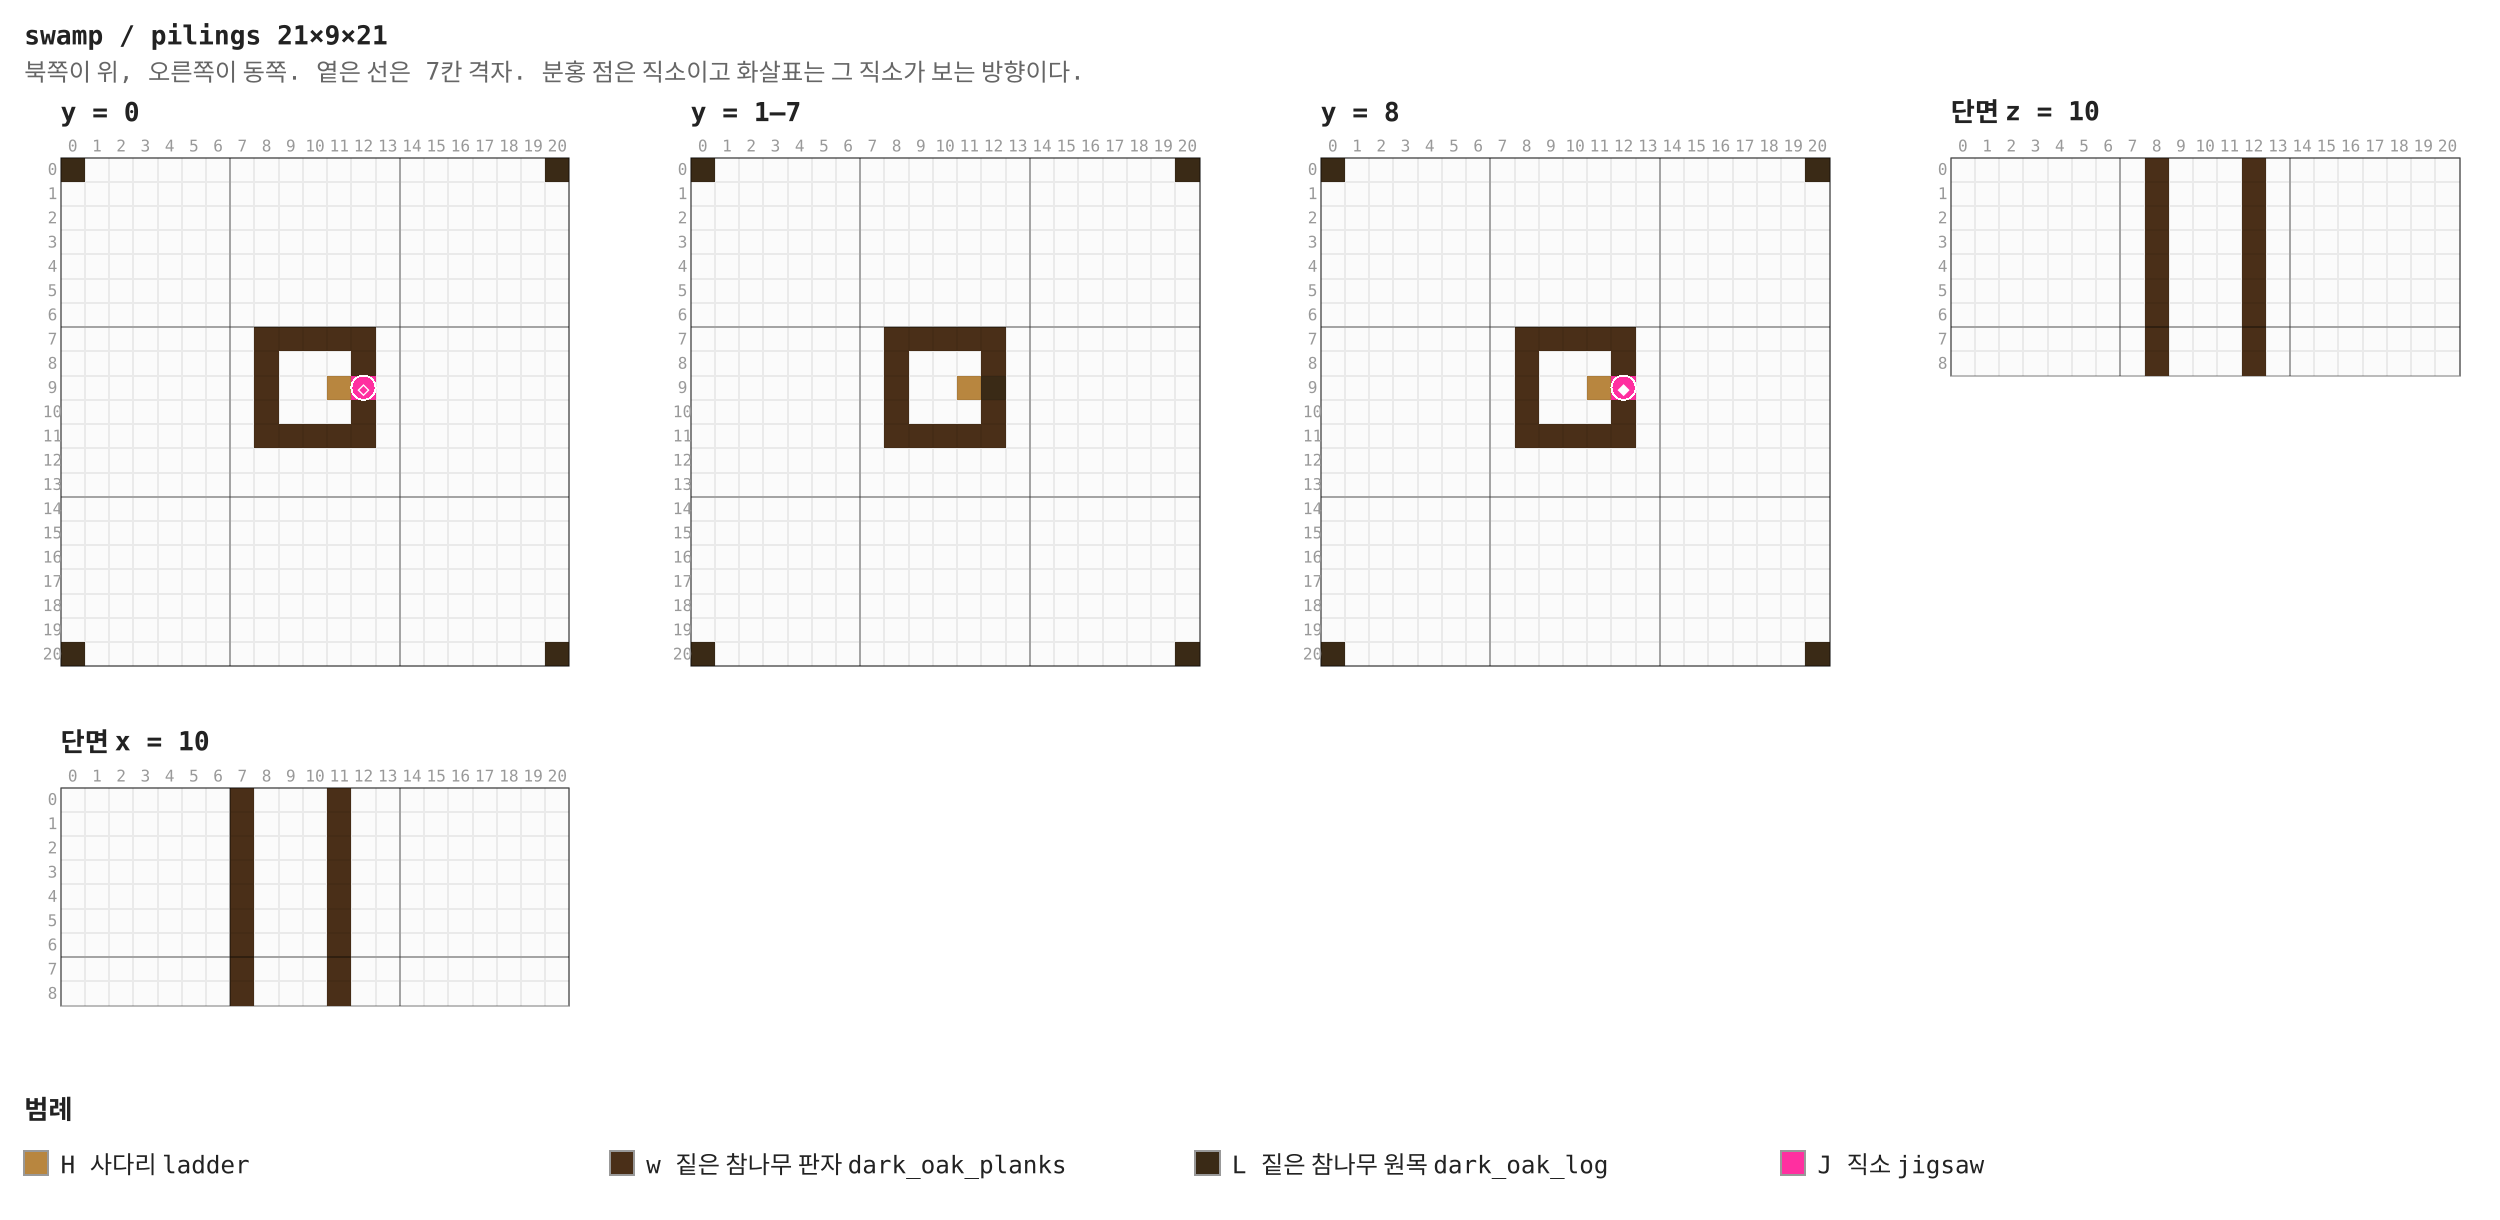
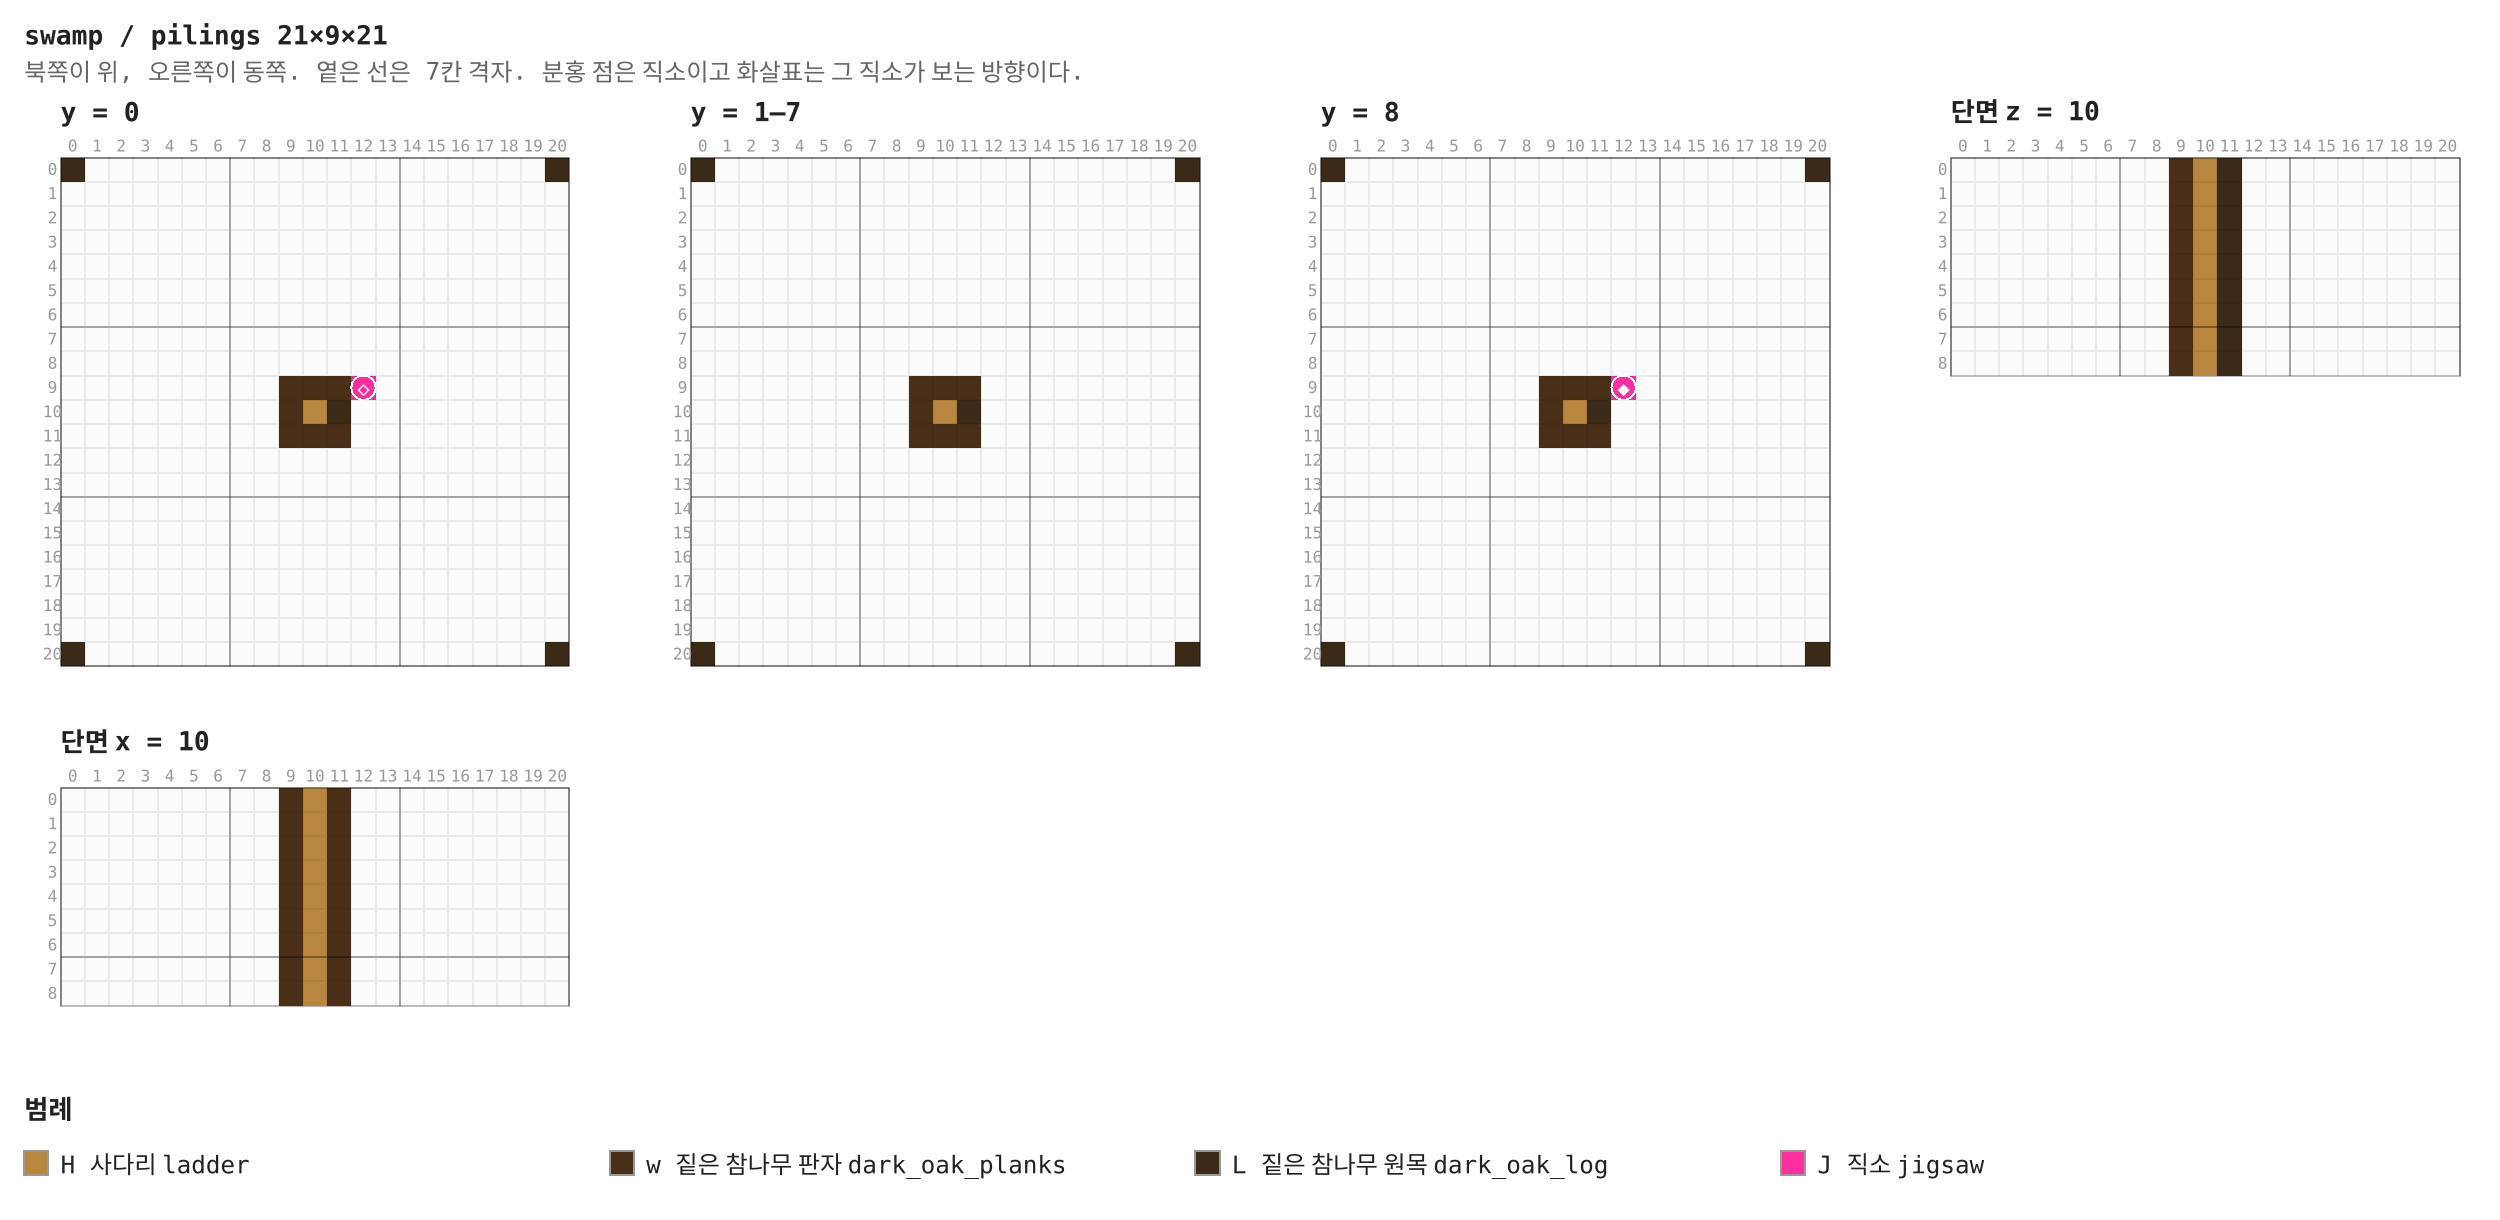
<svg xmlns="http://www.w3.org/2000/svg" width="1238" height="604" viewBox="0 0 1238 604" shape-rendering="crispEdges" font-family="Consolas,'Malgun Gothic','Noto Sans KR',monospace">
  <style>text{fill:#222;shape-rendering:auto}.cap{font-size:13px;font-weight:bold}.leg{font-size:12px}.sub{font-size:12px;fill:#666}.tick{font-size:8px;fill:#999;text-anchor:middle}.arrow{font-size:10px;fill:#fff;text-anchor:middle}.fine{stroke:#000;stroke-opacity:.07;stroke-width:1;fill:none}.grid{stroke:#000;stroke-opacity:.30;stroke-width:1}</style>
  <rect width="100%" height="100%" fill="#fff" />
  <text x="12" y="22" class="cap" font-size="16">swamp / pilings   21×9×21</text>
  <text x="12" y="40" class="sub">북쪽이 위, 오른쪽이 동쪽. 옅은 선은 7칸 격자. 분홍 점은 직소이고 화살표는 그 직소가 보는 방향이다.</text>
  <text x="30" y="60" class="cap">y = 0</text>
  <rect x="30" y="78" width="252" height="252" fill="#fbfbfb" stroke="#bbb" />
-   <path transform="translate(30,78) scale(12)" fill="#3a2a16" d="M0 0h1v1h-1zM20 0h1v1h-1zM0 20h1v1h-1zM20 20h1v1h-1z" />
-   <path transform="translate(30,78) scale(12)" fill="#4a2f18" d="M8 7h5v1h-5zM8 8h1v1h-1zM12 8h1v1h-1zM8 9h1v1h-1zM8 10h1v1h-1zM12 10h1v1h-1zM8 11h5v1h-5z" />
-   <path transform="translate(30,78) scale(12)" fill="#b8863f" d="M11 9h1v1h-1z" />
+   <path transform="translate(30,78) scale(12)" fill="#3a2a16" d="M0 0h1v1h-1zM20 0h1v1h-1zM11 10h1v1h-1zM0 20h1v1h-1zM20 20h1v1h-1z" />
+   <path transform="translate(30,78) scale(12)" fill="#4a2f18" d="M9 9h3v1h-3zM9 10h1v1h-1zM9 11h3v1h-3z" />
  <path transform="translate(30,78) scale(12)" fill="#ff2fa0" d="M12 9h1v1h-1z" />
+   <path transform="translate(30,78) scale(12)" fill="#b8863f" d="M10 10h1v1h-1z" />
  <path class="fine" d="M42 78v252M54 78v252M66 78v252M78 78v252M90 78v252M102 78v252M114 78v252M126 78v252M138 78v252M150 78v252M162 78v252M174 78v252M186 78v252M198 78v252M210 78v252M222 78v252M234 78v252M246 78v252M258 78v252M270 78v252M30 90h252M30 102h252M30 114h252M30 126h252M30 138h252M30 150h252M30 162h252M30 174h252M30 186h252M30 198h252M30 210h252M30 222h252M30 234h252M30 246h252M30 258h252M30 270h252M30 282h252M30 294h252M30 306h252M30 318h252" />
  <line x1="30" y1="78" x2="30" y2="330" class="grid" />
  <line x1="114" y1="78" x2="114" y2="330" class="grid" />
  <line x1="198" y1="78" x2="198" y2="330" class="grid" />
  <line x1="282" y1="78" x2="282" y2="330" class="grid" />
  <line x1="30" y1="78" x2="282" y2="78" class="grid" />
  <line x1="30" y1="162" x2="282" y2="162" class="grid" />
  <line x1="30" y1="246" x2="282" y2="246" class="grid" />
  <line x1="30" y1="330" x2="282" y2="330" class="grid" />
  <text x="36.0" y="75" class="tick">0</text>
  <text x="48.0" y="75" class="tick">1</text>
  <text x="60.0" y="75" class="tick">2</text>
  <text x="72.0" y="75" class="tick">3</text>
  <text x="84.0" y="75" class="tick">4</text>
  <text x="96.0" y="75" class="tick">5</text>
  <text x="108.0" y="75" class="tick">6</text>
  <text x="120.0" y="75" class="tick">7</text>
  <text x="132.0" y="75" class="tick">8</text>
  <text x="144.0" y="75" class="tick">9</text>
  <text x="156.0" y="75" class="tick">10</text>
  <text x="168.0" y="75" class="tick">11</text>
  <text x="180.0" y="75" class="tick">12</text>
  <text x="192.0" y="75" class="tick">13</text>
  <text x="204.0" y="75" class="tick">14</text>
  <text x="216.0" y="75" class="tick">15</text>
  <text x="228.0" y="75" class="tick">16</text>
  <text x="240.0" y="75" class="tick">17</text>
  <text x="252.0" y="75" class="tick">18</text>
  <text x="264.0" y="75" class="tick">19</text>
  <text x="276.0" y="75" class="tick">20</text>
  <text x="26" y="86.6" class="tick" text-anchor="end">0</text>
  <text x="26" y="98.6" class="tick" text-anchor="end">1</text>
  <text x="26" y="110.6" class="tick" text-anchor="end">2</text>
  <text x="26" y="122.6" class="tick" text-anchor="end">3</text>
  <text x="26" y="134.6" class="tick" text-anchor="end">4</text>
  <text x="26" y="146.6" class="tick" text-anchor="end">5</text>
  <text x="26" y="158.6" class="tick" text-anchor="end">6</text>
  <text x="26" y="170.6" class="tick" text-anchor="end">7</text>
  <text x="26" y="182.6" class="tick" text-anchor="end">8</text>
  <text x="26" y="194.6" class="tick" text-anchor="end">9</text>
  <text x="26" y="206.6" class="tick" text-anchor="end">10</text>
  <text x="26" y="218.6" class="tick" text-anchor="end">11</text>
  <text x="26" y="230.6" class="tick" text-anchor="end">12</text>
  <text x="26" y="242.6" class="tick" text-anchor="end">13</text>
  <text x="26" y="254.6" class="tick" text-anchor="end">14</text>
  <text x="26" y="266.6" class="tick" text-anchor="end">15</text>
  <text x="26" y="278.6" class="tick" text-anchor="end">16</text>
  <text x="26" y="290.6" class="tick" text-anchor="end">17</text>
  <text x="26" y="302.6" class="tick" text-anchor="end">18</text>
  <text x="26" y="314.6" class="tick" text-anchor="end">19</text>
  <text x="26" y="326.6" class="tick" text-anchor="end">20</text>
  <circle cx="180.0" cy="192.0" r="6.0" fill="#ff2fa0" stroke="#fff" />
  <text x="180.0" y="195.8" class="arrow" font-size="10.8">◇</text>
  <text x="342" y="60" class="cap">y = 1–7</text>
  <rect x="342" y="78" width="252" height="252" fill="#fbfbfb" stroke="#bbb" />
-   <path transform="translate(342,78) scale(12)" fill="#3a2a16" d="M0 0h1v1h-1zM20 0h1v1h-1zM12 9h1v1h-1zM0 20h1v1h-1zM20 20h1v1h-1z" />
-   <path transform="translate(342,78) scale(12)" fill="#4a2f18" d="M8 7h5v1h-5zM8 8h1v1h-1zM12 8h1v1h-1zM8 9h1v1h-1zM8 10h1v1h-1zM12 10h1v1h-1zM8 11h5v1h-5z" />
-   <path transform="translate(342,78) scale(12)" fill="#b8863f" d="M11 9h1v1h-1z" />
+   <path transform="translate(342,78) scale(12)" fill="#3a2a16" d="M0 0h1v1h-1zM20 0h1v1h-1zM11 10h1v1h-1zM0 20h1v1h-1zM20 20h1v1h-1z" />
+   <path transform="translate(342,78) scale(12)" fill="#4a2f18" d="M9 9h3v1h-3zM9 10h1v1h-1zM9 11h3v1h-3z" />
+   <path transform="translate(342,78) scale(12)" fill="#b8863f" d="M10 10h1v1h-1z" />
  <path class="fine" d="M354 78v252M366 78v252M378 78v252M390 78v252M402 78v252M414 78v252M426 78v252M438 78v252M450 78v252M462 78v252M474 78v252M486 78v252M498 78v252M510 78v252M522 78v252M534 78v252M546 78v252M558 78v252M570 78v252M582 78v252M342 90h252M342 102h252M342 114h252M342 126h252M342 138h252M342 150h252M342 162h252M342 174h252M342 186h252M342 198h252M342 210h252M342 222h252M342 234h252M342 246h252M342 258h252M342 270h252M342 282h252M342 294h252M342 306h252M342 318h252" />
  <line x1="342" y1="78" x2="342" y2="330" class="grid" />
  <line x1="426" y1="78" x2="426" y2="330" class="grid" />
  <line x1="510" y1="78" x2="510" y2="330" class="grid" />
  <line x1="594" y1="78" x2="594" y2="330" class="grid" />
  <line x1="342" y1="78" x2="594" y2="78" class="grid" />
  <line x1="342" y1="162" x2="594" y2="162" class="grid" />
  <line x1="342" y1="246" x2="594" y2="246" class="grid" />
  <line x1="342" y1="330" x2="594" y2="330" class="grid" />
  <text x="348.0" y="75" class="tick">0</text>
  <text x="360.0" y="75" class="tick">1</text>
  <text x="372.0" y="75" class="tick">2</text>
  <text x="384.0" y="75" class="tick">3</text>
  <text x="396.0" y="75" class="tick">4</text>
  <text x="408.0" y="75" class="tick">5</text>
  <text x="420.0" y="75" class="tick">6</text>
  <text x="432.0" y="75" class="tick">7</text>
  <text x="444.0" y="75" class="tick">8</text>
  <text x="456.0" y="75" class="tick">9</text>
  <text x="468.0" y="75" class="tick">10</text>
  <text x="480.0" y="75" class="tick">11</text>
  <text x="492.0" y="75" class="tick">12</text>
  <text x="504.0" y="75" class="tick">13</text>
  <text x="516.0" y="75" class="tick">14</text>
  <text x="528.0" y="75" class="tick">15</text>
  <text x="540.0" y="75" class="tick">16</text>
  <text x="552.0" y="75" class="tick">17</text>
  <text x="564.0" y="75" class="tick">18</text>
  <text x="576.0" y="75" class="tick">19</text>
  <text x="588.0" y="75" class="tick">20</text>
  <text x="338" y="86.6" class="tick" text-anchor="end">0</text>
  <text x="338" y="98.6" class="tick" text-anchor="end">1</text>
  <text x="338" y="110.6" class="tick" text-anchor="end">2</text>
  <text x="338" y="122.6" class="tick" text-anchor="end">3</text>
  <text x="338" y="134.6" class="tick" text-anchor="end">4</text>
  <text x="338" y="146.6" class="tick" text-anchor="end">5</text>
  <text x="338" y="158.6" class="tick" text-anchor="end">6</text>
  <text x="338" y="170.6" class="tick" text-anchor="end">7</text>
  <text x="338" y="182.6" class="tick" text-anchor="end">8</text>
  <text x="338" y="194.6" class="tick" text-anchor="end">9</text>
  <text x="338" y="206.6" class="tick" text-anchor="end">10</text>
  <text x="338" y="218.6" class="tick" text-anchor="end">11</text>
  <text x="338" y="230.6" class="tick" text-anchor="end">12</text>
  <text x="338" y="242.6" class="tick" text-anchor="end">13</text>
  <text x="338" y="254.6" class="tick" text-anchor="end">14</text>
  <text x="338" y="266.6" class="tick" text-anchor="end">15</text>
  <text x="338" y="278.6" class="tick" text-anchor="end">16</text>
  <text x="338" y="290.6" class="tick" text-anchor="end">17</text>
  <text x="338" y="302.6" class="tick" text-anchor="end">18</text>
  <text x="338" y="314.6" class="tick" text-anchor="end">19</text>
  <text x="338" y="326.6" class="tick" text-anchor="end">20</text>
  <text x="654" y="60" class="cap">y = 8</text>
  <rect x="654" y="78" width="252" height="252" fill="#fbfbfb" stroke="#bbb" />
-   <path transform="translate(654,78) scale(12)" fill="#3a2a16" d="M0 0h1v1h-1zM20 0h1v1h-1zM0 20h1v1h-1zM20 20h1v1h-1z" />
-   <path transform="translate(654,78) scale(12)" fill="#4a2f18" d="M8 7h5v1h-5zM8 8h1v1h-1zM12 8h1v1h-1zM8 9h1v1h-1zM8 10h1v1h-1zM12 10h1v1h-1zM8 11h5v1h-5z" />
-   <path transform="translate(654,78) scale(12)" fill="#b8863f" d="M11 9h1v1h-1z" />
+   <path transform="translate(654,78) scale(12)" fill="#3a2a16" d="M0 0h1v1h-1zM20 0h1v1h-1zM11 10h1v1h-1zM0 20h1v1h-1zM20 20h1v1h-1z" />
+   <path transform="translate(654,78) scale(12)" fill="#4a2f18" d="M9 9h3v1h-3zM9 10h1v1h-1zM9 11h3v1h-3z" />
  <path transform="translate(654,78) scale(12)" fill="#ff2fa0" d="M12 9h1v1h-1z" />
+   <path transform="translate(654,78) scale(12)" fill="#b8863f" d="M10 10h1v1h-1z" />
  <path class="fine" d="M666 78v252M678 78v252M690 78v252M702 78v252M714 78v252M726 78v252M738 78v252M750 78v252M762 78v252M774 78v252M786 78v252M798 78v252M810 78v252M822 78v252M834 78v252M846 78v252M858 78v252M870 78v252M882 78v252M894 78v252M654 90h252M654 102h252M654 114h252M654 126h252M654 138h252M654 150h252M654 162h252M654 174h252M654 186h252M654 198h252M654 210h252M654 222h252M654 234h252M654 246h252M654 258h252M654 270h252M654 282h252M654 294h252M654 306h252M654 318h252" />
  <line x1="654" y1="78" x2="654" y2="330" class="grid" />
  <line x1="738" y1="78" x2="738" y2="330" class="grid" />
  <line x1="822" y1="78" x2="822" y2="330" class="grid" />
  <line x1="906" y1="78" x2="906" y2="330" class="grid" />
  <line x1="654" y1="78" x2="906" y2="78" class="grid" />
  <line x1="654" y1="162" x2="906" y2="162" class="grid" />
  <line x1="654" y1="246" x2="906" y2="246" class="grid" />
  <line x1="654" y1="330" x2="906" y2="330" class="grid" />
  <text x="660.0" y="75" class="tick">0</text>
  <text x="672.0" y="75" class="tick">1</text>
  <text x="684.0" y="75" class="tick">2</text>
  <text x="696.0" y="75" class="tick">3</text>
  <text x="708.0" y="75" class="tick">4</text>
  <text x="720.0" y="75" class="tick">5</text>
  <text x="732.0" y="75" class="tick">6</text>
  <text x="744.0" y="75" class="tick">7</text>
  <text x="756.0" y="75" class="tick">8</text>
  <text x="768.0" y="75" class="tick">9</text>
  <text x="780.0" y="75" class="tick">10</text>
  <text x="792.0" y="75" class="tick">11</text>
  <text x="804.0" y="75" class="tick">12</text>
  <text x="816.0" y="75" class="tick">13</text>
  <text x="828.0" y="75" class="tick">14</text>
  <text x="840.0" y="75" class="tick">15</text>
  <text x="852.0" y="75" class="tick">16</text>
  <text x="864.0" y="75" class="tick">17</text>
  <text x="876.0" y="75" class="tick">18</text>
  <text x="888.0" y="75" class="tick">19</text>
  <text x="900.0" y="75" class="tick">20</text>
  <text x="650" y="86.6" class="tick" text-anchor="end">0</text>
  <text x="650" y="98.6" class="tick" text-anchor="end">1</text>
  <text x="650" y="110.6" class="tick" text-anchor="end">2</text>
  <text x="650" y="122.6" class="tick" text-anchor="end">3</text>
  <text x="650" y="134.6" class="tick" text-anchor="end">4</text>
  <text x="650" y="146.6" class="tick" text-anchor="end">5</text>
  <text x="650" y="158.6" class="tick" text-anchor="end">6</text>
  <text x="650" y="170.6" class="tick" text-anchor="end">7</text>
  <text x="650" y="182.6" class="tick" text-anchor="end">8</text>
  <text x="650" y="194.6" class="tick" text-anchor="end">9</text>
  <text x="650" y="206.6" class="tick" text-anchor="end">10</text>
  <text x="650" y="218.6" class="tick" text-anchor="end">11</text>
  <text x="650" y="230.6" class="tick" text-anchor="end">12</text>
  <text x="650" y="242.6" class="tick" text-anchor="end">13</text>
  <text x="650" y="254.6" class="tick" text-anchor="end">14</text>
  <text x="650" y="266.6" class="tick" text-anchor="end">15</text>
  <text x="650" y="278.6" class="tick" text-anchor="end">16</text>
  <text x="650" y="290.6" class="tick" text-anchor="end">17</text>
  <text x="650" y="302.6" class="tick" text-anchor="end">18</text>
  <text x="650" y="314.6" class="tick" text-anchor="end">19</text>
  <text x="650" y="326.6" class="tick" text-anchor="end">20</text>
  <circle cx="804.0" cy="192.0" r="6.0" fill="#ff2fa0" stroke="#fff" />
  <text x="804.0" y="195.8" class="arrow" font-size="10.8">◆</text>
  <text x="966" y="60" class="cap">단면 z = 10</text>
  <rect x="966" y="78" width="252" height="108" fill="#fbfbfb" stroke="#bbb" />
-   <path transform="translate(966,78) scale(12)" fill="#4a2f18" d="M8 0h1v1h-1zM12 0h1v1h-1zM8 1h1v1h-1zM12 1h1v1h-1zM8 2h1v1h-1zM12 2h1v1h-1zM8 3h1v1h-1zM12 3h1v1h-1zM8 4h1v1h-1zM12 4h1v1h-1zM8 5h1v1h-1zM12 5h1v1h-1zM8 6h1v1h-1zM12 6h1v1h-1zM8 7h1v1h-1zM12 7h1v1h-1zM8 8h1v1h-1zM12 8h1v1h-1z" />
+   <path transform="translate(966,78) scale(12)" fill="#4a2f18" d="M9 0h1v1h-1zM9 1h1v1h-1zM9 2h1v1h-1zM9 3h1v1h-1zM9 4h1v1h-1zM9 5h1v1h-1zM9 6h1v1h-1zM9 7h1v1h-1zM9 8h1v1h-1z" />
+   <path transform="translate(966,78) scale(12)" fill="#b8863f" d="M10 0h1v1h-1zM10 1h1v1h-1zM10 2h1v1h-1zM10 3h1v1h-1zM10 4h1v1h-1zM10 5h1v1h-1zM10 6h1v1h-1zM10 7h1v1h-1zM10 8h1v1h-1z" />
+   <path transform="translate(966,78) scale(12)" fill="#3a2a16" d="M11 0h1v1h-1zM11 1h1v1h-1zM11 2h1v1h-1zM11 3h1v1h-1zM11 4h1v1h-1zM11 5h1v1h-1zM11 6h1v1h-1zM11 7h1v1h-1zM11 8h1v1h-1z" />
  <path class="fine" d="M978 78v108M990 78v108M1002 78v108M1014 78v108M1026 78v108M1038 78v108M1050 78v108M1062 78v108M1074 78v108M1086 78v108M1098 78v108M1110 78v108M1122 78v108M1134 78v108M1146 78v108M1158 78v108M1170 78v108M1182 78v108M1194 78v108M1206 78v108M966 90h252M966 102h252M966 114h252M966 126h252M966 138h252M966 150h252M966 162h252M966 174h252" />
  <line x1="966" y1="78" x2="966" y2="186" class="grid" />
  <line x1="1050" y1="78" x2="1050" y2="186" class="grid" />
  <line x1="1134" y1="78" x2="1134" y2="186" class="grid" />
  <line x1="1218" y1="78" x2="1218" y2="186" class="grid" />
  <line x1="966" y1="78" x2="1218" y2="78" class="grid" />
  <line x1="966" y1="162" x2="1218" y2="162" class="grid" />
  <text x="972.0" y="75" class="tick">0</text>
  <text x="984.0" y="75" class="tick">1</text>
  <text x="996.0" y="75" class="tick">2</text>
  <text x="1008.0" y="75" class="tick">3</text>
  <text x="1020.0" y="75" class="tick">4</text>
  <text x="1032.0" y="75" class="tick">5</text>
  <text x="1044.0" y="75" class="tick">6</text>
  <text x="1056.0" y="75" class="tick">7</text>
  <text x="1068.0" y="75" class="tick">8</text>
  <text x="1080.0" y="75" class="tick">9</text>
  <text x="1092.0" y="75" class="tick">10</text>
  <text x="1104.0" y="75" class="tick">11</text>
  <text x="1116.0" y="75" class="tick">12</text>
  <text x="1128.0" y="75" class="tick">13</text>
  <text x="1140.0" y="75" class="tick">14</text>
  <text x="1152.0" y="75" class="tick">15</text>
  <text x="1164.0" y="75" class="tick">16</text>
  <text x="1176.0" y="75" class="tick">17</text>
  <text x="1188.0" y="75" class="tick">18</text>
  <text x="1200.0" y="75" class="tick">19</text>
  <text x="1212.0" y="75" class="tick">20</text>
  <text x="962" y="86.6" class="tick" text-anchor="end">0</text>
  <text x="962" y="98.6" class="tick" text-anchor="end">1</text>
  <text x="962" y="110.6" class="tick" text-anchor="end">2</text>
  <text x="962" y="122.6" class="tick" text-anchor="end">3</text>
  <text x="962" y="134.6" class="tick" text-anchor="end">4</text>
  <text x="962" y="146.6" class="tick" text-anchor="end">5</text>
  <text x="962" y="158.6" class="tick" text-anchor="end">6</text>
  <text x="962" y="170.6" class="tick" text-anchor="end">7</text>
  <text x="962" y="182.6" class="tick" text-anchor="end">8</text>
  <text x="30" y="372" class="cap">단면 x = 10</text>
  <rect x="30" y="390" width="252" height="108" fill="#fbfbfb" stroke="#bbb" />
-   <path transform="translate(30,390) scale(12)" fill="#4a2f18" d="M7 0h1v1h-1zM11 0h1v1h-1zM7 1h1v1h-1zM11 1h1v1h-1zM7 2h1v1h-1zM11 2h1v1h-1zM7 3h1v1h-1zM11 3h1v1h-1zM7 4h1v1h-1zM11 4h1v1h-1zM7 5h1v1h-1zM11 5h1v1h-1zM7 6h1v1h-1zM11 6h1v1h-1zM7 7h1v1h-1zM11 7h1v1h-1zM7 8h1v1h-1zM11 8h1v1h-1z" />
+   <path transform="translate(30,390) scale(12)" fill="#4a2f18" d="M9 0h1v1h-1zM11 0h1v1h-1zM9 1h1v1h-1zM11 1h1v1h-1zM9 2h1v1h-1zM11 2h1v1h-1zM9 3h1v1h-1zM11 3h1v1h-1zM9 4h1v1h-1zM11 4h1v1h-1zM9 5h1v1h-1zM11 5h1v1h-1zM9 6h1v1h-1zM11 6h1v1h-1zM9 7h1v1h-1zM11 7h1v1h-1zM9 8h1v1h-1zM11 8h1v1h-1z" />
+   <path transform="translate(30,390) scale(12)" fill="#b8863f" d="M10 0h1v1h-1zM10 1h1v1h-1zM10 2h1v1h-1zM10 3h1v1h-1zM10 4h1v1h-1zM10 5h1v1h-1zM10 6h1v1h-1zM10 7h1v1h-1zM10 8h1v1h-1z" />
  <path class="fine" d="M42 390v108M54 390v108M66 390v108M78 390v108M90 390v108M102 390v108M114 390v108M126 390v108M138 390v108M150 390v108M162 390v108M174 390v108M186 390v108M198 390v108M210 390v108M222 390v108M234 390v108M246 390v108M258 390v108M270 390v108M30 402h252M30 414h252M30 426h252M30 438h252M30 450h252M30 462h252M30 474h252M30 486h252" />
  <line x1="30" y1="390" x2="30" y2="498" class="grid" />
  <line x1="114" y1="390" x2="114" y2="498" class="grid" />
  <line x1="198" y1="390" x2="198" y2="498" class="grid" />
  <line x1="282" y1="390" x2="282" y2="498" class="grid" />
  <line x1="30" y1="390" x2="282" y2="390" class="grid" />
  <line x1="30" y1="474" x2="282" y2="474" class="grid" />
  <text x="36.0" y="387" class="tick">0</text>
  <text x="48.0" y="387" class="tick">1</text>
  <text x="60.0" y="387" class="tick">2</text>
  <text x="72.0" y="387" class="tick">3</text>
  <text x="84.0" y="387" class="tick">4</text>
  <text x="96.0" y="387" class="tick">5</text>
  <text x="108.0" y="387" class="tick">6</text>
  <text x="120.0" y="387" class="tick">7</text>
  <text x="132.0" y="387" class="tick">8</text>
  <text x="144.0" y="387" class="tick">9</text>
  <text x="156.0" y="387" class="tick">10</text>
  <text x="168.0" y="387" class="tick">11</text>
  <text x="180.0" y="387" class="tick">12</text>
  <text x="192.0" y="387" class="tick">13</text>
  <text x="204.0" y="387" class="tick">14</text>
  <text x="216.0" y="387" class="tick">15</text>
  <text x="228.0" y="387" class="tick">16</text>
  <text x="240.0" y="387" class="tick">17</text>
  <text x="252.0" y="387" class="tick">18</text>
  <text x="264.0" y="387" class="tick">19</text>
  <text x="276.0" y="387" class="tick">20</text>
  <text x="26" y="398.6" class="tick" text-anchor="end">0</text>
  <text x="26" y="410.6" class="tick" text-anchor="end">1</text>
  <text x="26" y="422.6" class="tick" text-anchor="end">2</text>
  <text x="26" y="434.6" class="tick" text-anchor="end">3</text>
  <text x="26" y="446.6" class="tick" text-anchor="end">4</text>
  <text x="26" y="458.6" class="tick" text-anchor="end">5</text>
  <text x="26" y="470.6" class="tick" text-anchor="end">6</text>
  <text x="26" y="482.6" class="tick" text-anchor="end">7</text>
  <text x="26" y="494.6" class="tick" text-anchor="end">8</text>
  <text x="12" y="554" class="cap">범례</text>
  <rect x="12" y="570" width="12" height="12" fill="#b8863f" stroke="#999" />
  <text x="30" y="581" class="leg">H  사다리  ladder</text>
  <rect x="302" y="570" width="12" height="12" fill="#4a2f18" stroke="#999" />
  <text x="320" y="581" class="leg">w  짙은 참나무 판자  dark_oak_planks</text>
  <rect x="592" y="570" width="12" height="12" fill="#3a2a16" stroke="#999" />
  <text x="610" y="581" class="leg">L  짙은 참나무 원목  dark_oak_log</text>
  <rect x="882" y="570" width="12" height="12" fill="#ff2fa0" stroke="#999" />
  <text x="900" y="581" class="leg">J  직소  jigsaw</text>
</svg>
